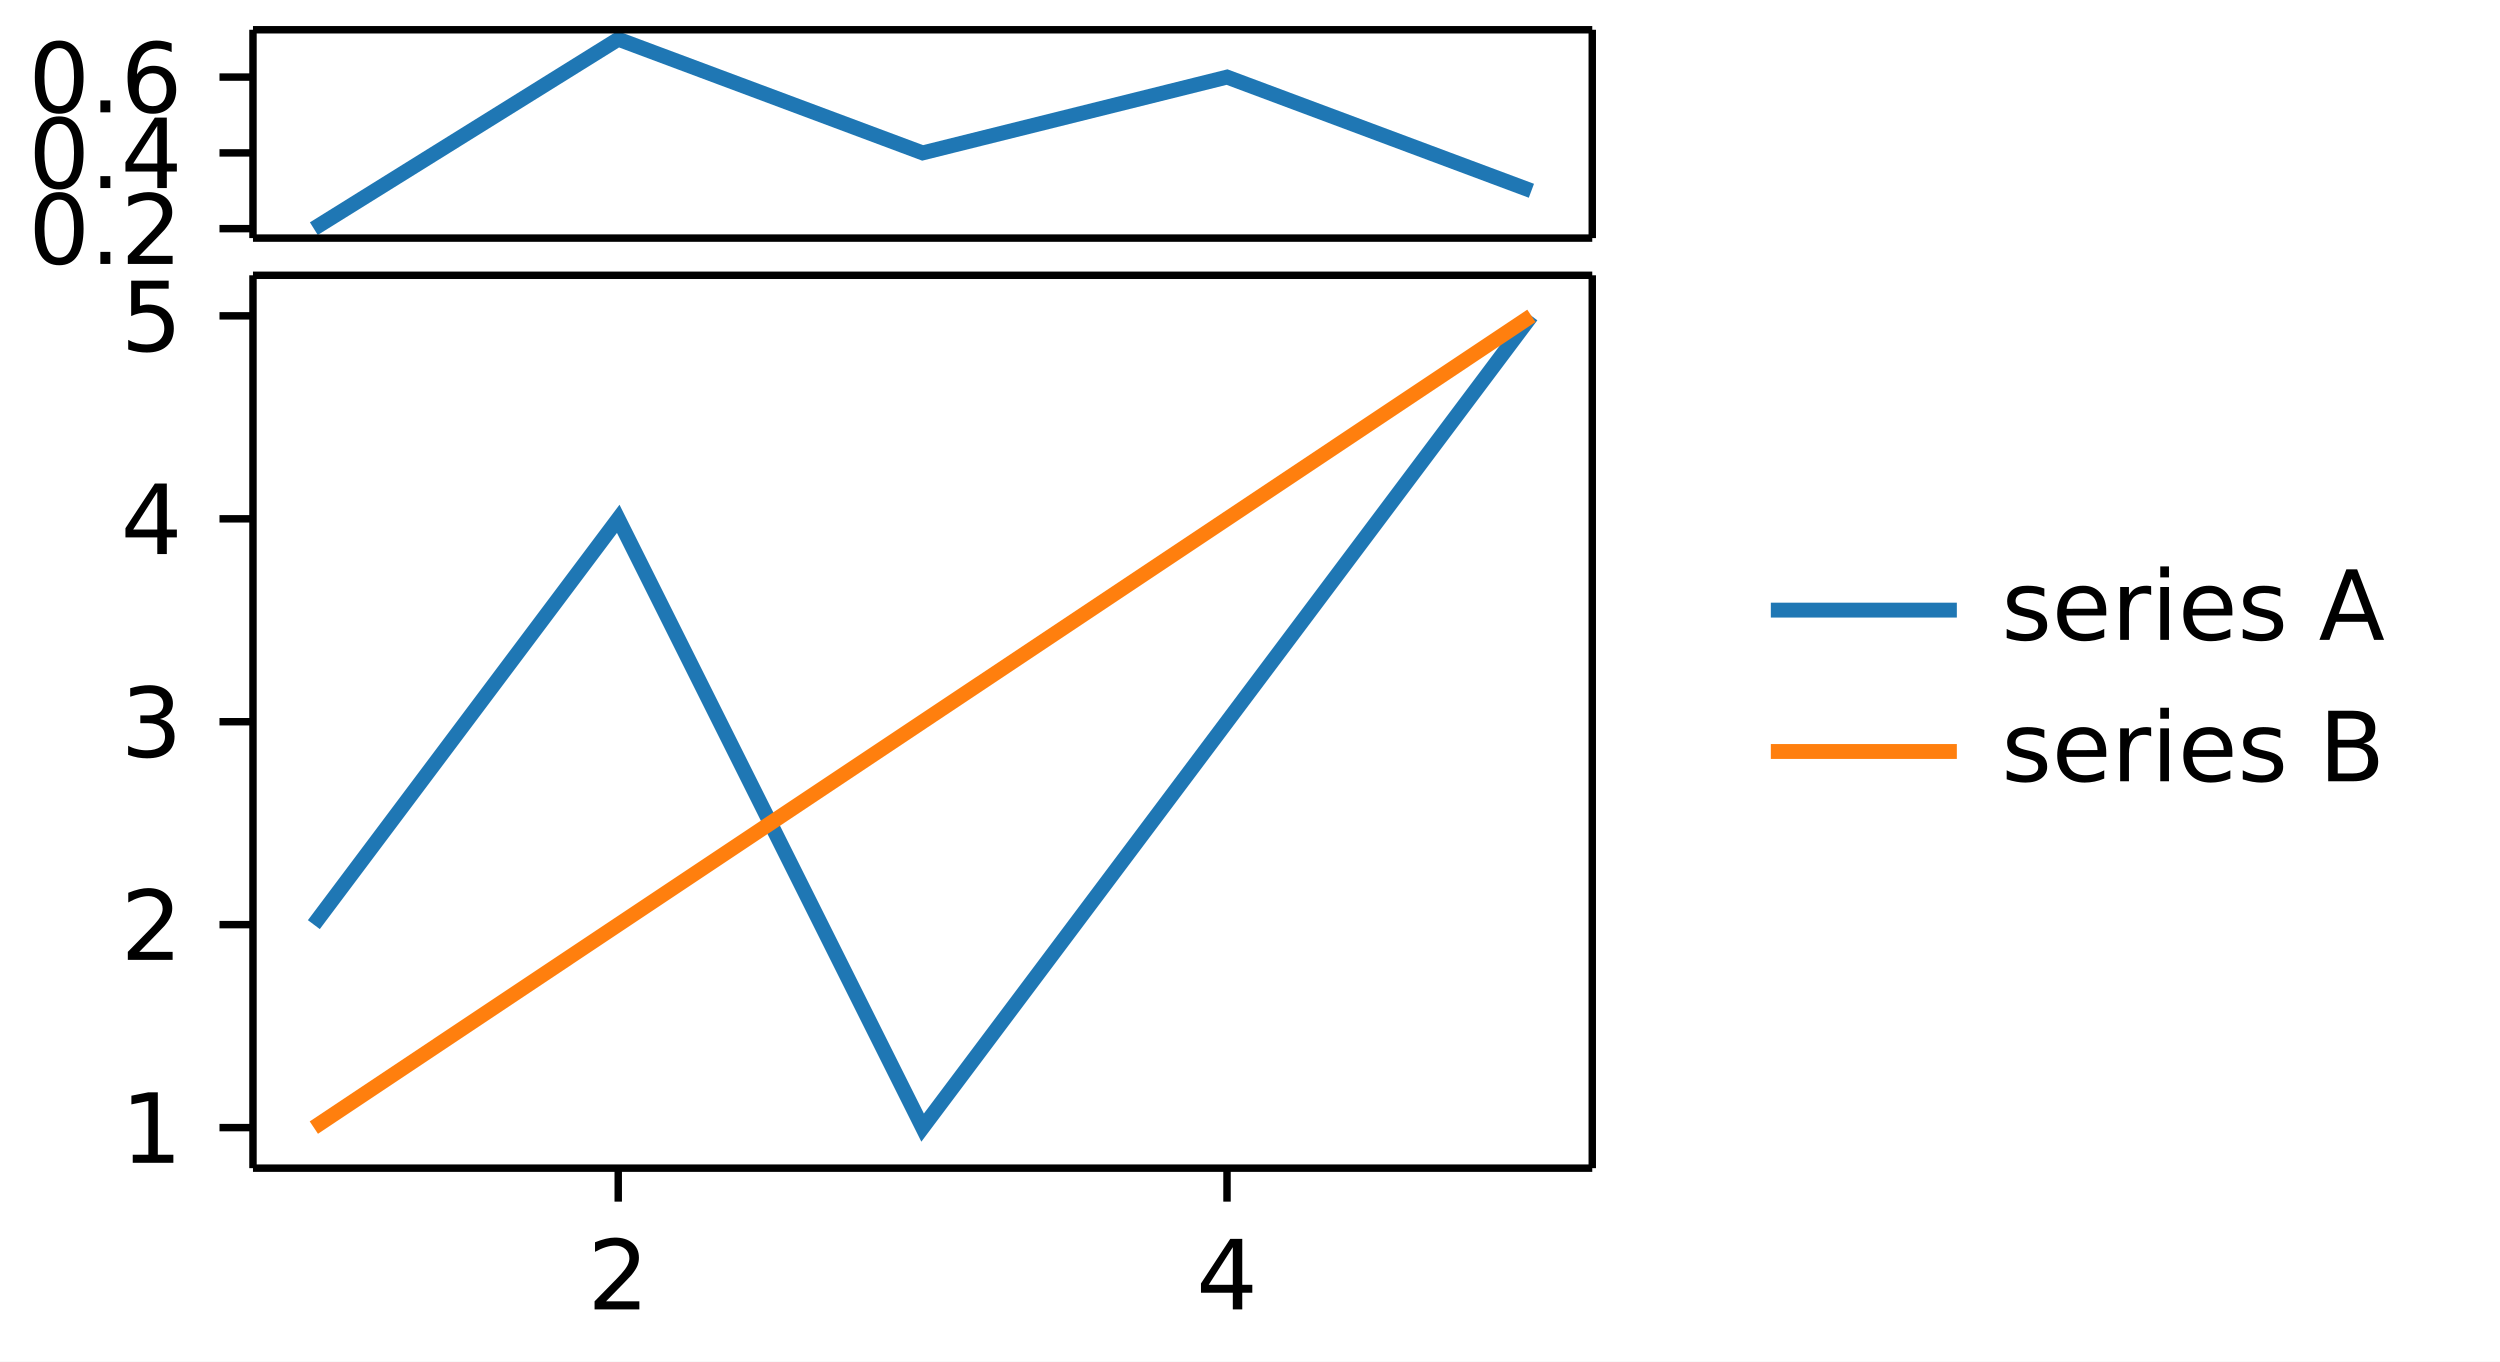
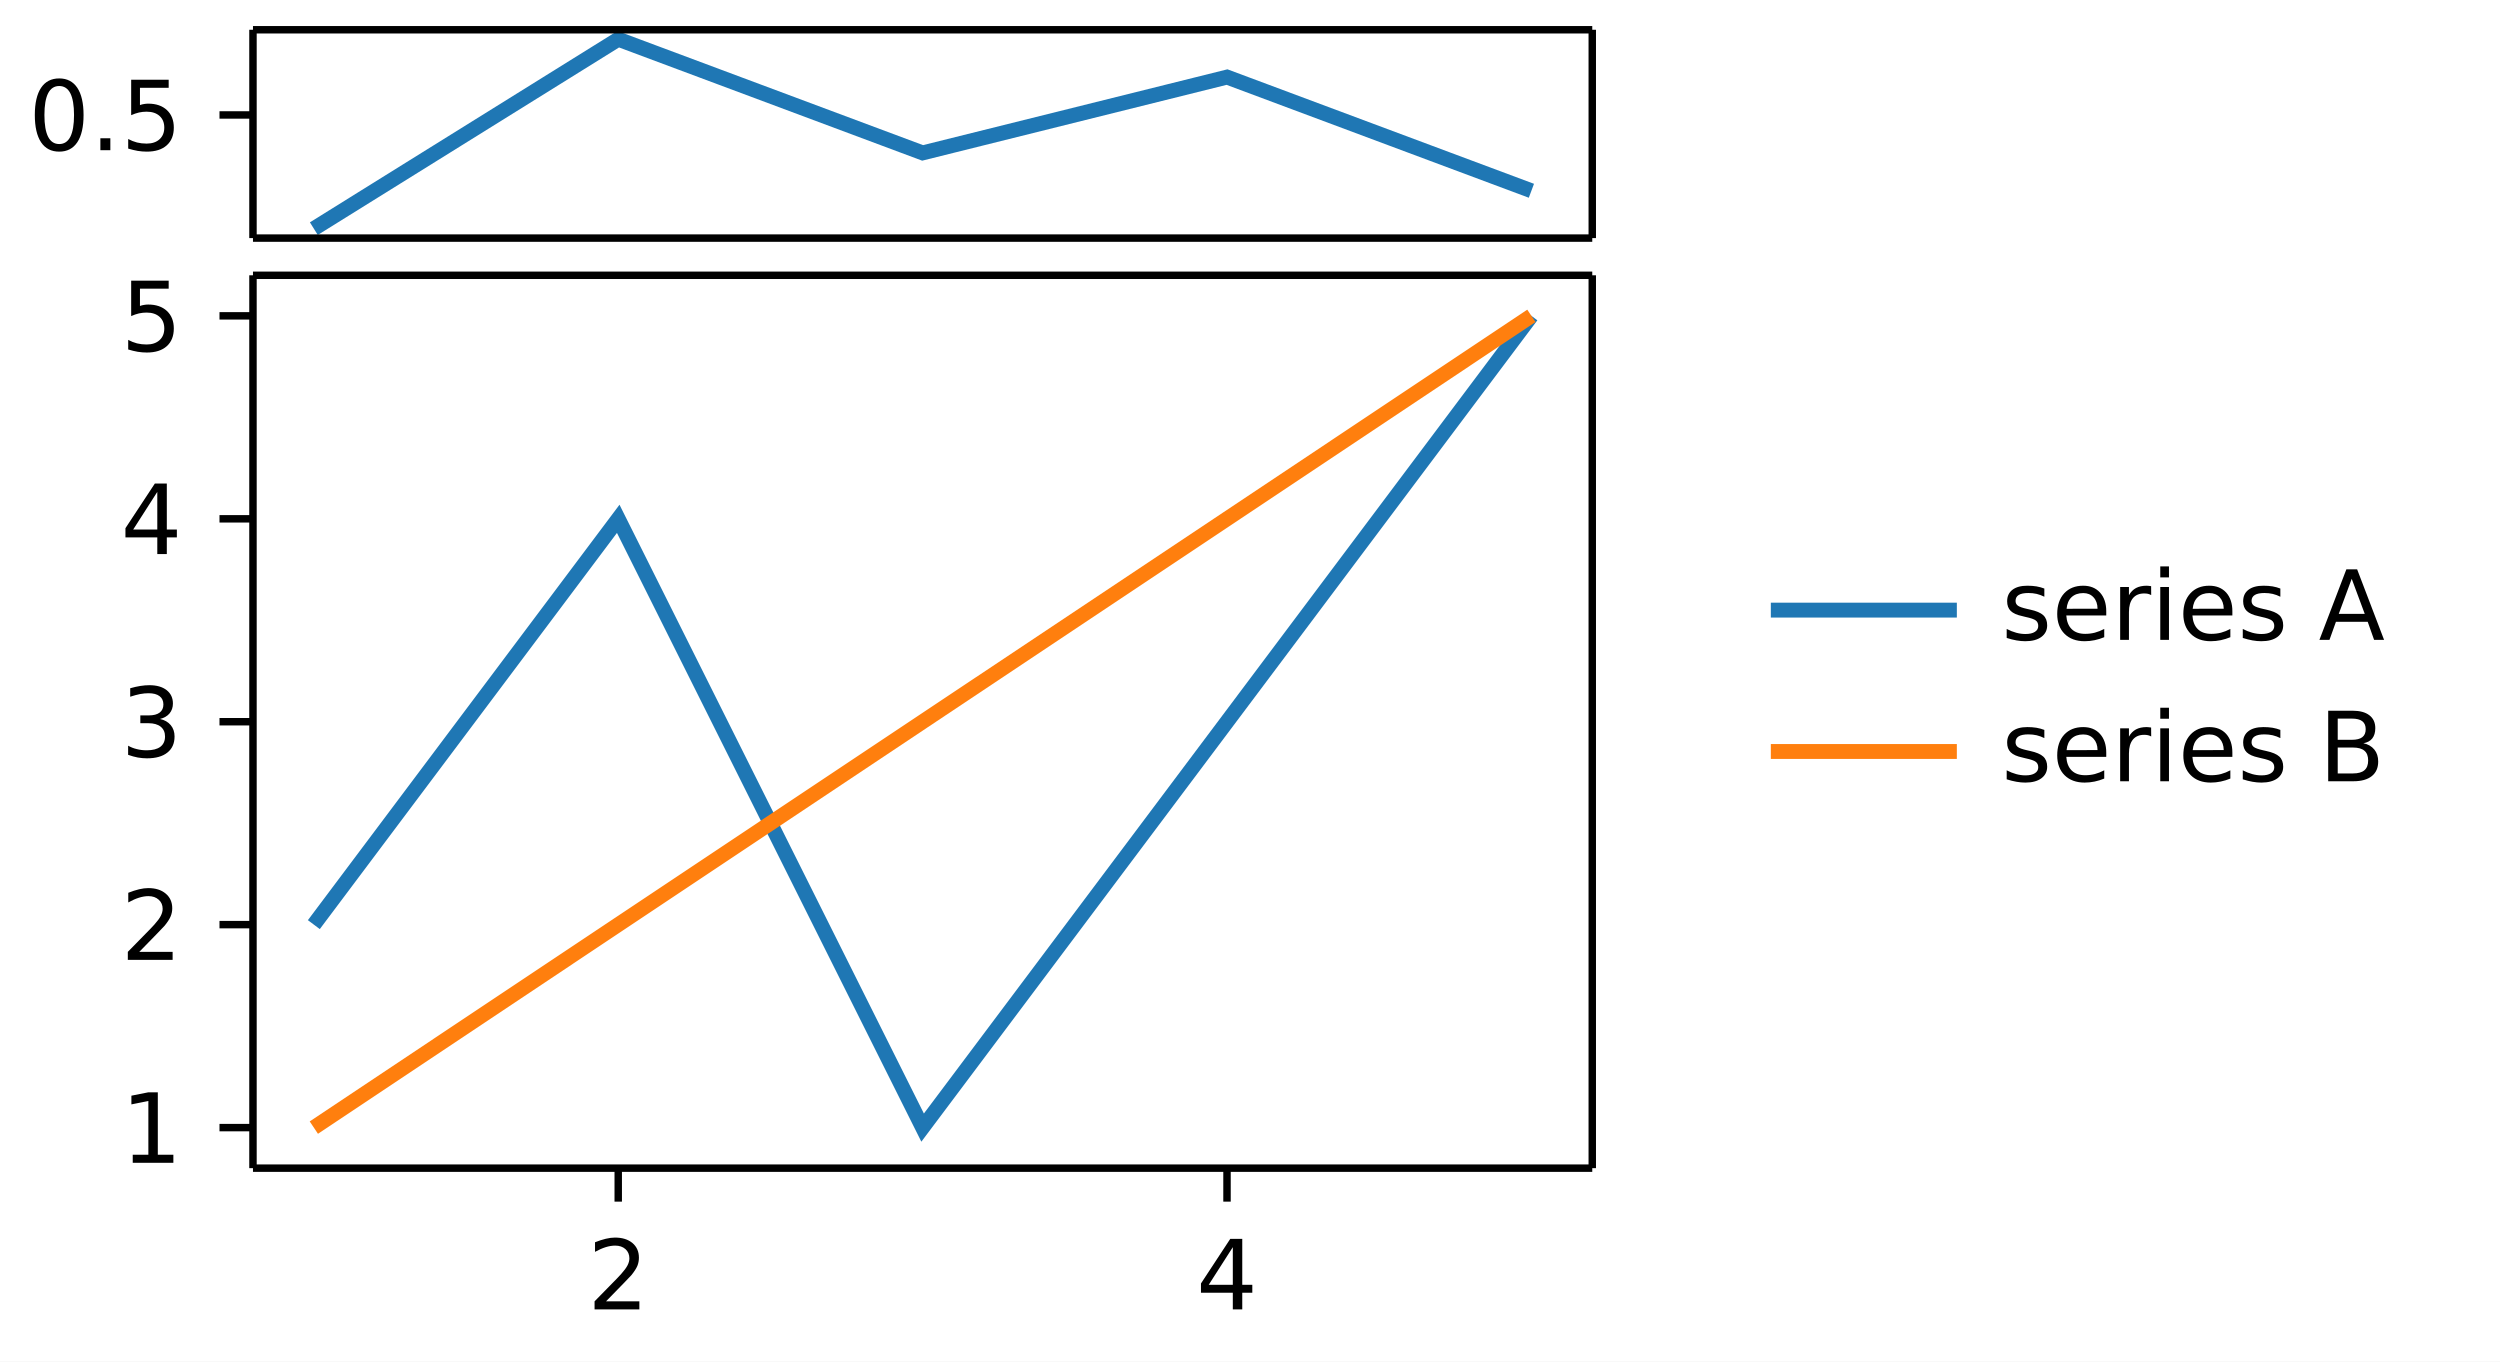
- <svg xmlns="http://www.w3.org/2000/svg" width="336" height="183" viewBox="0 0 336 183" font-family="DejaVu Sans, Bitstream Vera Sans, Verdana, Arial, sans-serif" font-size="11" data-plotlet-version="0.6.0" data-plotlet-schema="2" data-plotlet-kind="layout">
+ <svg xmlns="http://www.w3.org/2000/svg" width="336" height="183" viewBox="0 0 336 183" font-family="DejaVu Sans, Bitstream Vera Sans, Verdana, Arial, sans-serif" font-size="11" data-plotlet-version="0.6.4" data-plotlet-schema="2" data-plotlet-kind="layout">
  <rect width="336" height="183" fill="#fff" />
  <g transform="translate(4,4)">
    <g transform="translate(30.00,33.00)" data-plotlet-kind="panel" data-plotlet-xscale="linear" data-plotlet-yscale="linear" data-plotlet-xlim="0.8,5.2" data-plotlet-ylim="0.8,5.2" data-plotlet-panel-bbox="16,37,198,142" data-plotlet-data-area="18,0,180,120">
      <svg x="0" y="0" width="180" height="120" overflow="hidden">
        <g class="plotlet-artist" data-plotlet-type="line" data-plotlet-index="0" data-plotlet-label="series A" data-plotlet-color="#1f77b4" data-plotlet-n="5" data-plotlet-x-min="1" data-plotlet-x-max="5" data-plotlet-y-min="1" data-plotlet-y-max="5">
          <path d="M8.18,87.27L49.09,32.73L90.00,114.55L130.91,60.00L171.82,5.45" fill="none" stroke="#1f77b4" stroke-width="2.00" />
        </g>
        <g class="plotlet-artist" data-plotlet-type="line" data-plotlet-index="1" data-plotlet-label="series B" data-plotlet-color="#ff7f0e" data-plotlet-n="5" data-plotlet-x-min="1" data-plotlet-x-max="5" data-plotlet-y-min="1" data-plotlet-y-max="5">
          <path d="M8.18,114.55L49.09,87.27L90.00,60.00L130.91,32.73L171.82,5.45" fill="none" stroke="#ff7f0e" stroke-width="2.00" />
        </g>
      </svg>
      <line x1="0.00" x2="180.00" y1="0.00" y2="0.00" stroke="#000000" stroke-width="1.00" />
      <line x1="0.00" x2="180.00" y1="120.00" y2="120.00" stroke="#000000" stroke-width="1.00" />
      <line x1="0.00" x2="0.00" y1="0.00" y2="120.00" stroke="#000000" stroke-width="1.00" />
      <line x1="180.00" x2="180.00" y1="0.00" y2="120.00" stroke="#000000" stroke-width="1.00" />
      <line x1="49.09" x2="49.09" y1="120.00" y2="124.50" stroke="#000000" stroke-width="1.00" />
      <path d="M47.45 137.90H51.93V138.98H45.91V137.90Q46.64 137.14 47.90 135.87Q49.16 134.60 49.48 134.23Q50.10 133.54 50.34 133.06Q50.59 132.58 50.59 132.12Q50.59 131.36 50.06 130.88Q49.53 130.41 48.68 130.41Q48.07 130.41 47.40 130.62Q46.73 130.83 45.97 131.25V129.96Q46.75 129.65 47.42 129.49Q48.09 129.33 48.65 129.33Q50.12 129.33 51.00 130.06Q51.87 130.80 51.87 132.03Q51.87 132.62 51.66 133.14Q51.44 133.66 50.86 134.38Q50.70 134.56 49.85 135.44Q49.00 136.32 47.45 137.90Z" fill="#000" />
      <line x1="130.91" x2="130.91" y1="120.00" y2="124.50" stroke="#000000" stroke-width="1.00" />
      <path d="M131.69 130.62 128.45 135.68H131.69ZM131.35 129.50H132.96V135.68H134.31V136.74H132.96V138.98H131.69V136.74H127.41V135.50Z" fill="#000" />
      <line x1="0.00" x2="-4.50" y1="114.55" y2="114.55" stroke="#000000" stroke-width="1.00" />
      <path d="M-16.16 118.20H-14.06V110.97L-16.34 111.43V110.26L-14.08 109.81H-12.79V118.20H-10.70V119.28H-16.16Z" fill="#000" />
      <line x1="0.00" x2="-4.50" y1="87.27" y2="87.27" stroke="#000000" stroke-width="1.00" />
      <path d="M-15.28 90.93H-10.80V92.01H-16.82V90.93Q-16.09 90.18 -14.83 88.90Q-13.57 87.63 -13.25 87.26Q-12.63 86.57 -12.39 86.09Q-12.14 85.61 -12.14 85.15Q-12.14 84.39 -12.67 83.92Q-13.20 83.44 -14.05 83.44Q-14.65 83.44 -15.32 83.65Q-15.99 83.86 -16.76 84.29V82.99Q-15.98 82.68 -15.31 82.52Q-14.64 82.36 -14.08 82.36Q-12.60 82.36 -11.73 83.10Q-10.85 83.84 -10.85 85.07Q-10.85 85.65 -11.07 86.17Q-11.29 86.70 -11.87 87.41Q-12.03 87.59 -12.88 88.47Q-13.73 89.35 -15.28 90.93Z" fill="#000" />
      <line x1="0.00" x2="-4.50" y1="60.00" y2="60.00" stroke="#000000" stroke-width="1.00" />
      <path d="M-12.50 59.63Q-11.58 59.83 -11.06 60.45Q-10.54 61.07 -10.54 61.98Q-10.54 63.39 -11.51 64.15Q-12.47 64.92 -14.25 64.92Q-14.84 64.92 -15.48 64.81Q-16.11 64.69 -16.78 64.45V63.22Q-16.25 63.53 -15.61 63.68Q-14.98 63.84 -14.29 63.84Q-13.08 63.84 -12.45 63.37Q-11.82 62.89 -11.82 61.98Q-11.82 61.15 -12.40 60.67Q-12.99 60.20 -14.04 60.20H-15.14V59.15H-13.99Q-13.04 59.15 -12.54 58.77Q-12.04 58.39 -12.04 57.68Q-12.04 56.95 -12.56 56.56Q-13.07 56.17 -14.04 56.17Q-14.57 56.17 -15.17 56.28Q-15.77 56.40 -16.50 56.64V55.50Q-15.77 55.29 -15.13 55.19Q-14.49 55.09 -13.92 55.09Q-12.46 55.09 -11.61 55.75Q-10.76 56.42 -10.76 57.55Q-10.76 58.33 -11.21 58.88Q-11.66 59.42 -12.50 59.63Z" fill="#000" />
      <line x1="0.00" x2="-4.50" y1="32.73" y2="32.73" stroke="#000000" stroke-width="1.00" />
      <path d="M-12.86 29.11 -16.10 34.17H-12.86ZM-13.19 27.99H-11.58V34.17H-10.23V35.23H-11.58V37.47H-12.86V35.23H-17.14V33.99Z" fill="#000" />
      <line x1="0.00" x2="-4.50" y1="5.45" y2="5.45" stroke="#000000" stroke-width="1.00" />
      <path d="M-16.37 0.72H-11.33V1.80H-15.19V4.12Q-14.91 4.02 -14.64 3.98Q-14.36 3.93 -14.08 3.93Q-12.49 3.93 -11.56 4.80Q-10.64 5.67 -10.64 7.15Q-10.64 8.68 -11.59 9.53Q-12.54 10.38 -14.27 10.38Q-14.87 10.38 -15.49 10.28Q-16.11 10.17 -16.77 9.97V8.68Q-16.20 8.99 -15.59 9.15Q-14.98 9.30 -14.30 9.30Q-13.20 9.30 -12.56 8.72Q-11.92 8.14 -11.92 7.15Q-11.92 6.16 -12.56 5.58Q-13.20 5.01 -14.30 5.01Q-14.81 5.01 -15.32 5.12Q-15.83 5.24 -16.37 5.48Z" fill="#000" />
    </g>
    <g transform="translate(30.00,0.00)" data-plotlet-kind="panel" data-plotlet-xscale="linear" data-plotlet-yscale="linear" data-plotlet-xlim="0.8,5.2" data-plotlet-ylim="0.175,0.725" data-plotlet-panel-bbox="4,4,210,28" data-plotlet-data-area="30,0,180,28">
      <svg x="0" y="0" width="180" height="28" overflow="hidden">
        <g class="plotlet-artist" data-plotlet-type="line" data-plotlet-index="0" data-plotlet-color="#1f77b4" data-plotlet-n="5" data-plotlet-x-min="1" data-plotlet-x-max="5" data-plotlet-y-min="0.2" data-plotlet-y-max="0.7">
          <path d="M8.18,26.73L49.09,1.27L90.00,16.55L130.91,6.36L171.82,21.64" fill="none" stroke="#1f77b4" stroke-width="2.00" />
        </g>
      </svg>
      <line x1="0.00" x2="180.00" y1="0.00" y2="0.00" stroke="#000000" stroke-width="1.00" />
      <line x1="0.00" x2="180.00" y1="28.00" y2="28.00" stroke="#000000" stroke-width="1.00" />
      <line x1="0.00" x2="0.00" y1="0.00" y2="28.00" stroke="#000000" stroke-width="1.00" />
      <line x1="180.00" x2="180.00" y1="0.00" y2="28.00" stroke="#000000" stroke-width="1.00" />
-       <line x1="0.00" x2="-4.50" y1="26.73" y2="26.73" stroke="#000000" stroke-width="1.00" />
-       <path d="M-26.04 22.83Q-27.03 22.83 -27.53 23.81Q-28.03 24.78 -28.03 26.74Q-28.03 28.69 -27.53 29.66Q-27.03 30.63 -26.04 30.63Q-25.05 30.63 -24.55 29.66Q-24.05 28.69 -24.05 26.74Q-24.05 24.78 -24.55 23.81Q-25.05 22.83 -26.04 22.83ZM-26.04 21.82Q-24.45 21.82 -23.61 23.08Q-22.77 24.34 -22.77 26.74Q-22.77 29.13 -23.61 30.39Q-24.45 31.65 -26.04 31.65Q-27.64 31.65 -28.48 30.39Q-29.32 29.13 -29.32 26.74Q-29.32 24.34 -28.48 23.08Q-27.64 21.82 -26.04 21.82ZM-20.51 29.85H-19.17V31.47H-20.51ZM-15.28 30.39H-10.80V31.47H-16.82V30.39Q-16.09 29.63 -14.83 28.36Q-13.57 27.09 -13.25 26.72Q-12.63 26.03 -12.39 25.55Q-12.14 25.07 -12.14 24.60Q-12.14 23.85 -12.67 23.37Q-13.20 22.90 -14.05 22.90Q-14.65 22.90 -15.32 23.11Q-15.99 23.32 -16.76 23.74V22.45Q-15.98 22.13 -15.31 21.98Q-14.64 21.82 -14.08 21.82Q-12.60 21.82 -11.73 22.55Q-10.85 23.29 -10.85 24.52Q-10.85 25.11 -11.07 25.63Q-11.29 26.15 -11.87 26.86Q-12.03 27.05 -12.88 27.93Q-13.73 28.81 -15.28 30.39Z" fill="#000" />
-       <line x1="0.00" x2="-4.50" y1="16.55" y2="16.55" stroke="#000000" stroke-width="1.00" />
-       <path d="M-26.04 12.65Q-27.03 12.65 -27.53 13.63Q-28.03 14.60 -28.03 16.55Q-28.03 18.50 -27.53 19.48Q-27.03 20.45 -26.04 20.45Q-25.05 20.45 -24.55 19.48Q-24.05 18.50 -24.05 16.55Q-24.05 14.60 -24.55 13.63Q-25.05 12.65 -26.04 12.65ZM-26.04 11.64Q-24.45 11.64 -23.61 12.90Q-22.77 14.16 -22.77 16.55Q-22.77 18.95 -23.61 20.21Q-24.45 21.47 -26.04 21.47Q-27.64 21.47 -28.48 20.21Q-29.32 18.95 -29.32 16.55Q-29.32 14.16 -28.48 12.90Q-27.64 11.64 -26.04 11.64ZM-20.51 19.67H-19.17V21.28H-20.51ZM-12.86 12.92 -16.10 17.98H-12.86ZM-13.19 11.81H-11.58V17.98H-10.23V19.05H-11.58V21.28H-12.86V19.05H-17.14V17.81Z" fill="#000" />
-       <line x1="0.00" x2="-4.50" y1="6.36" y2="6.36" stroke="#000000" stroke-width="1.00" />
-       <path d="M-26.04 2.47Q-27.03 2.47 -27.53 3.44Q-28.03 4.42 -28.03 6.37Q-28.03 8.32 -27.53 9.30Q-27.03 10.27 -26.04 10.27Q-25.05 10.27 -24.55 9.30Q-24.05 8.32 -24.05 6.37Q-24.05 4.42 -24.55 3.44Q-25.05 2.47 -26.04 2.47ZM-26.04 1.45Q-24.45 1.45 -23.61 2.71Q-22.77 3.97 -22.77 6.37Q-22.77 8.77 -23.61 10.03Q-24.45 11.29 -26.04 11.29Q-27.64 11.29 -28.48 10.03Q-29.32 8.77 -29.32 6.37Q-29.32 3.97 -28.48 2.71Q-27.64 1.45 -26.04 1.45ZM-20.51 9.49H-19.17V11.10H-20.51ZM-13.48 5.85Q-14.34 5.85 -14.85 6.44Q-15.35 7.03 -15.35 8.06Q-15.35 9.08 -14.85 9.68Q-14.34 10.27 -13.48 10.27Q-12.62 10.27 -12.11 9.68Q-11.61 9.08 -11.61 8.06Q-11.61 7.03 -12.11 6.44Q-12.62 5.85 -13.48 5.85ZM-10.93 1.83V3.00Q-11.42 2.77 -11.91 2.65Q-12.40 2.53 -12.88 2.53Q-14.15 2.53 -14.82 3.39Q-15.49 4.25 -15.59 5.98Q-15.21 5.43 -14.65 5.13Q-14.08 4.84 -13.40 4.84Q-11.98 4.84 -11.15 5.70Q-10.32 6.57 -10.32 8.06Q-10.32 9.52 -11.18 10.40Q-12.05 11.29 -13.48 11.29Q-15.12 11.29 -15.99 10.03Q-16.86 8.77 -16.86 6.37Q-16.86 4.13 -15.80 2.79Q-14.73 1.45 -12.93 1.45Q-12.45 1.45 -11.96 1.55Q-11.47 1.64 -10.93 1.83Z" fill="#000" />
+       <line x1="0.00" x2="-4.50" y1="11.45" y2="11.45" stroke="#000000" stroke-width="1.00" />
+       <path d="M-26.04 7.56Q-27.03 7.56 -27.53 8.53Q-28.03 9.51 -28.03 11.46Q-28.03 13.41 -27.53 14.39Q-27.03 15.36 -26.04 15.36Q-25.05 15.36 -24.55 14.39Q-24.05 13.41 -24.05 11.46Q-24.05 9.51 -24.55 8.53Q-25.05 7.56 -26.04 7.56ZM-26.04 6.54Q-24.45 6.54 -23.61 7.80Q-22.77 9.06 -22.77 11.46Q-22.77 13.86 -23.61 15.12Q-24.45 16.38 -26.04 16.38Q-27.64 16.38 -28.48 15.12Q-29.32 13.86 -29.32 11.46Q-29.32 9.06 -28.48 7.80Q-27.64 6.54 -26.04 6.54ZM-20.51 14.58H-19.17V16.19H-20.51ZM-16.37 6.72H-11.33V7.80H-15.19V10.12Q-14.91 10.02 -14.64 9.98Q-14.36 9.93 -14.08 9.93Q-12.49 9.93 -11.56 10.80Q-10.64 11.67 -10.64 13.15Q-10.64 14.68 -11.59 15.53Q-12.54 16.38 -14.27 16.38Q-14.87 16.38 -15.49 16.28Q-16.11 16.17 -16.77 15.97V14.68Q-16.20 14.99 -15.59 15.15Q-14.98 15.30 -14.30 15.30Q-13.20 15.30 -12.56 14.72Q-11.92 14.14 -11.92 13.15Q-11.92 12.16 -12.56 11.58Q-13.20 11.01 -14.30 11.01Q-14.81 11.01 -15.32 11.12Q-15.83 11.24 -16.37 11.48Z" fill="#000" />
    </g>
    <g transform="translate(223.00,0.00)" data-plotlet-kind="legend" data-plotlet-legend-bbox="227,4,105,175">
      <g transform="translate(0,60.50)">
        <line x1="11.00" x2="36.00" y1="17.50" y2="17.50" stroke="#1f77b4" stroke-width="2.00" />
        <path d="M47.76 14.60V15.70Q47.26 15.45 46.73 15.32Q46.20 15.20 45.62 15.20Q44.75 15.20 44.32 15.46Q43.89 15.73 43.89 16.26Q43.89 16.67 44.20 16.90Q44.51 17.13 45.45 17.34L45.85 17.43Q47.09 17.70 47.61 18.18Q48.14 18.67 48.14 19.54Q48.14 20.53 47.35 21.11Q46.57 21.68 45.20 21.68Q44.63 21.68 44.01 21.57Q43.39 21.46 42.70 21.24V20.03Q43.35 20.37 43.98 20.54Q44.61 20.71 45.22 20.71Q46.05 20.71 46.49 20.42Q46.94 20.14 46.94 19.63Q46.94 19.15 46.62 18.90Q46.30 18.64 45.21 18.41L44.81 18.31Q43.72 18.08 43.24 17.61Q42.76 17.14 42.76 16.31Q42.76 15.31 43.47 14.77Q44.18 14.22 45.48 14.22Q46.13 14.22 46.70 14.31Q47.27 14.41 47.76 14.60ZM56.08 17.65V18.22H50.71Q50.79 19.43 51.44 20.06Q52.09 20.69 53.25 20.69Q53.92 20.69 54.55 20.53Q55.18 20.36 55.81 20.03V21.14Q55.18 21.40 54.52 21.54Q53.86 21.68 53.18 21.68Q51.48 21.68 50.48 20.69Q49.49 19.70 49.49 18.02Q49.49 16.27 50.43 15.24Q51.38 14.22 52.98 14.22Q54.41 14.22 55.24 15.14Q56.08 16.07 56.08 17.65ZM54.91 17.31Q54.90 16.35 54.37 15.78Q53.85 15.21 52.99 15.21Q52.01 15.21 51.42 15.76Q50.84 16.31 50.75 17.32ZM62.12 15.48Q61.92 15.37 61.69 15.31Q61.46 15.26 61.18 15.26Q60.19 15.26 59.66 15.90Q59.13 16.55 59.13 17.75V21.50H57.95V14.39H59.13V15.50Q59.49 14.85 60.08 14.53Q60.67 14.22 61.52 14.22Q61.64 14.22 61.79 14.24Q61.93 14.25 62.11 14.28ZM63.34 14.39H64.51V21.50H63.34ZM63.34 11.62H64.51V13.10H63.34ZM73.03 17.65V18.22H67.66Q67.74 19.43 68.39 20.06Q69.04 20.69 70.20 20.69Q70.88 20.69 71.51 20.53Q72.14 20.36 72.76 20.03V21.14Q72.13 21.40 71.47 21.54Q70.81 21.68 70.13 21.68Q68.43 21.68 67.44 20.69Q66.44 19.70 66.44 18.02Q66.44 16.27 67.39 15.24Q68.33 14.22 69.93 14.22Q71.36 14.22 72.20 15.14Q73.03 16.07 73.03 17.65ZM71.87 17.31Q71.85 16.35 71.33 15.78Q70.81 15.21 69.94 15.21Q68.96 15.21 68.38 15.76Q67.79 16.31 67.70 17.32ZM79.48 14.60V15.70Q78.99 15.45 78.45 15.32Q77.92 15.20 77.35 15.20Q76.48 15.20 76.05 15.46Q75.61 15.73 75.61 16.26Q75.61 16.67 75.92 16.90Q76.23 17.13 77.17 17.34L77.57 17.43Q78.82 17.70 79.34 18.18Q79.86 18.67 79.86 19.54Q79.86 20.53 79.08 21.11Q78.30 21.68 76.92 21.68Q76.35 21.68 75.73 21.57Q75.12 21.46 74.43 21.24V20.03Q75.08 20.37 75.71 20.54Q76.33 20.71 76.95 20.71Q77.78 20.71 78.22 20.42Q78.66 20.14 78.66 19.63Q78.66 19.15 78.34 18.90Q78.02 18.64 76.94 18.41L76.53 18.31Q75.45 18.08 74.96 17.61Q74.48 17.14 74.48 16.31Q74.48 15.31 75.19 14.77Q75.90 14.22 77.21 14.22Q77.86 14.22 78.43 14.31Q79.00 14.41 79.48 14.60ZM89.07 13.29 87.33 18.00H90.82ZM88.35 12.02H89.80L93.42 21.50H92.08L91.22 19.07H86.95L86.08 21.50H84.73Z" fill="#000" />
        <line x1="11.00" x2="36.00" y1="36.50" y2="36.50" stroke="#ff7f0e" stroke-width="2.00" />
        <path d="M47.76 33.60V34.70Q47.26 34.45 46.73 34.32Q46.20 34.20 45.62 34.20Q44.75 34.20 44.32 34.46Q43.89 34.73 43.89 35.26Q43.89 35.67 44.20 35.90Q44.51 36.13 45.45 36.34L45.85 36.43Q47.09 36.70 47.61 37.18Q48.14 37.67 48.14 38.54Q48.14 39.53 47.35 40.11Q46.57 40.68 45.20 40.68Q44.63 40.68 44.01 40.57Q43.39 40.46 42.70 40.24V39.03Q43.35 39.37 43.98 39.54Q44.61 39.71 45.22 39.71Q46.05 39.71 46.49 39.42Q46.94 39.14 46.94 38.63Q46.94 38.15 46.62 37.90Q46.30 37.64 45.21 37.41L44.81 37.31Q43.72 37.08 43.24 36.61Q42.76 36.14 42.76 35.31Q42.76 34.31 43.47 33.77Q44.18 33.22 45.48 33.22Q46.13 33.22 46.70 33.31Q47.27 33.41 47.76 33.60ZM56.08 36.65V37.22H50.71Q50.79 38.43 51.44 39.06Q52.09 39.69 53.25 39.69Q53.92 39.69 54.55 39.53Q55.18 39.36 55.81 39.03V40.14Q55.18 40.40 54.52 40.54Q53.86 40.68 53.18 40.68Q51.48 40.68 50.48 39.69Q49.49 38.70 49.49 37.02Q49.49 35.27 50.43 34.24Q51.38 33.22 52.98 33.22Q54.41 33.22 55.24 34.14Q56.08 35.07 56.08 36.65ZM54.91 36.31Q54.90 35.35 54.37 34.78Q53.85 34.21 52.99 34.21Q52.01 34.21 51.42 34.76Q50.84 35.31 50.75 36.32ZM62.12 34.48Q61.92 34.37 61.69 34.31Q61.46 34.26 61.18 34.26Q60.19 34.26 59.66 34.90Q59.13 35.55 59.13 36.75V40.50H57.95V33.39H59.13V34.50Q59.49 33.85 60.08 33.53Q60.67 33.22 61.52 33.22Q61.64 33.22 61.79 33.24Q61.93 33.25 62.11 33.28ZM63.34 33.39H64.51V40.50H63.34ZM63.34 30.62H64.51V32.10H63.34ZM73.03 36.65V37.22H67.66Q67.74 38.43 68.39 39.06Q69.04 39.69 70.20 39.69Q70.88 39.69 71.51 39.53Q72.14 39.36 72.76 39.03V40.14Q72.13 40.40 71.47 40.54Q70.81 40.68 70.13 40.68Q68.43 40.68 67.44 39.69Q66.44 38.70 66.44 37.02Q66.44 35.27 67.39 34.24Q68.33 33.22 69.93 33.22Q71.36 33.22 72.20 34.14Q73.03 35.07 73.03 36.65ZM71.87 36.31Q71.85 35.35 71.33 34.78Q70.81 34.21 69.94 34.21Q68.96 34.21 68.38 34.76Q67.79 35.31 67.70 36.32ZM79.48 33.60V34.70Q78.99 34.45 78.45 34.32Q77.92 34.20 77.35 34.20Q76.48 34.20 76.05 34.46Q75.61 34.73 75.61 35.26Q75.61 35.67 75.92 35.90Q76.23 36.13 77.17 36.34L77.57 36.43Q78.82 36.70 79.34 37.18Q79.86 37.67 79.86 38.54Q79.86 39.53 79.08 40.11Q78.30 40.68 76.92 40.68Q76.35 40.68 75.73 40.57Q75.12 40.46 74.43 40.24V39.03Q75.08 39.37 75.71 39.54Q76.33 39.71 76.95 39.71Q77.78 39.71 78.22 39.42Q78.66 39.14 78.66 38.63Q78.66 38.15 78.34 37.90Q78.02 37.64 76.94 37.41L76.53 37.31Q75.45 37.08 74.96 36.61Q74.48 36.14 74.48 35.31Q74.48 34.31 75.19 33.77Q75.90 33.22 77.21 33.22Q77.86 33.22 78.43 33.31Q79.00 33.41 79.48 33.60ZM87.19 35.97V39.45H89.25Q90.28 39.45 90.78 39.02Q91.28 38.59 91.28 37.71Q91.28 36.82 90.78 36.40Q90.28 35.97 89.25 35.97ZM87.19 32.08V34.93H89.09Q90.03 34.93 90.49 34.58Q90.95 34.23 90.95 33.50Q90.95 32.79 90.49 32.43Q90.03 32.08 89.09 32.08ZM85.91 31.02H89.18Q90.65 31.02 91.44 31.63Q92.24 32.24 92.24 33.37Q92.24 34.23 91.83 34.75Q91.42 35.26 90.64 35.39Q91.58 35.59 92.11 36.24Q92.63 36.88 92.63 37.85Q92.63 39.12 91.77 39.81Q90.90 40.50 89.31 40.50H85.91Z" fill="#000" />
      </g>
    </g>
  </g>
</svg>
